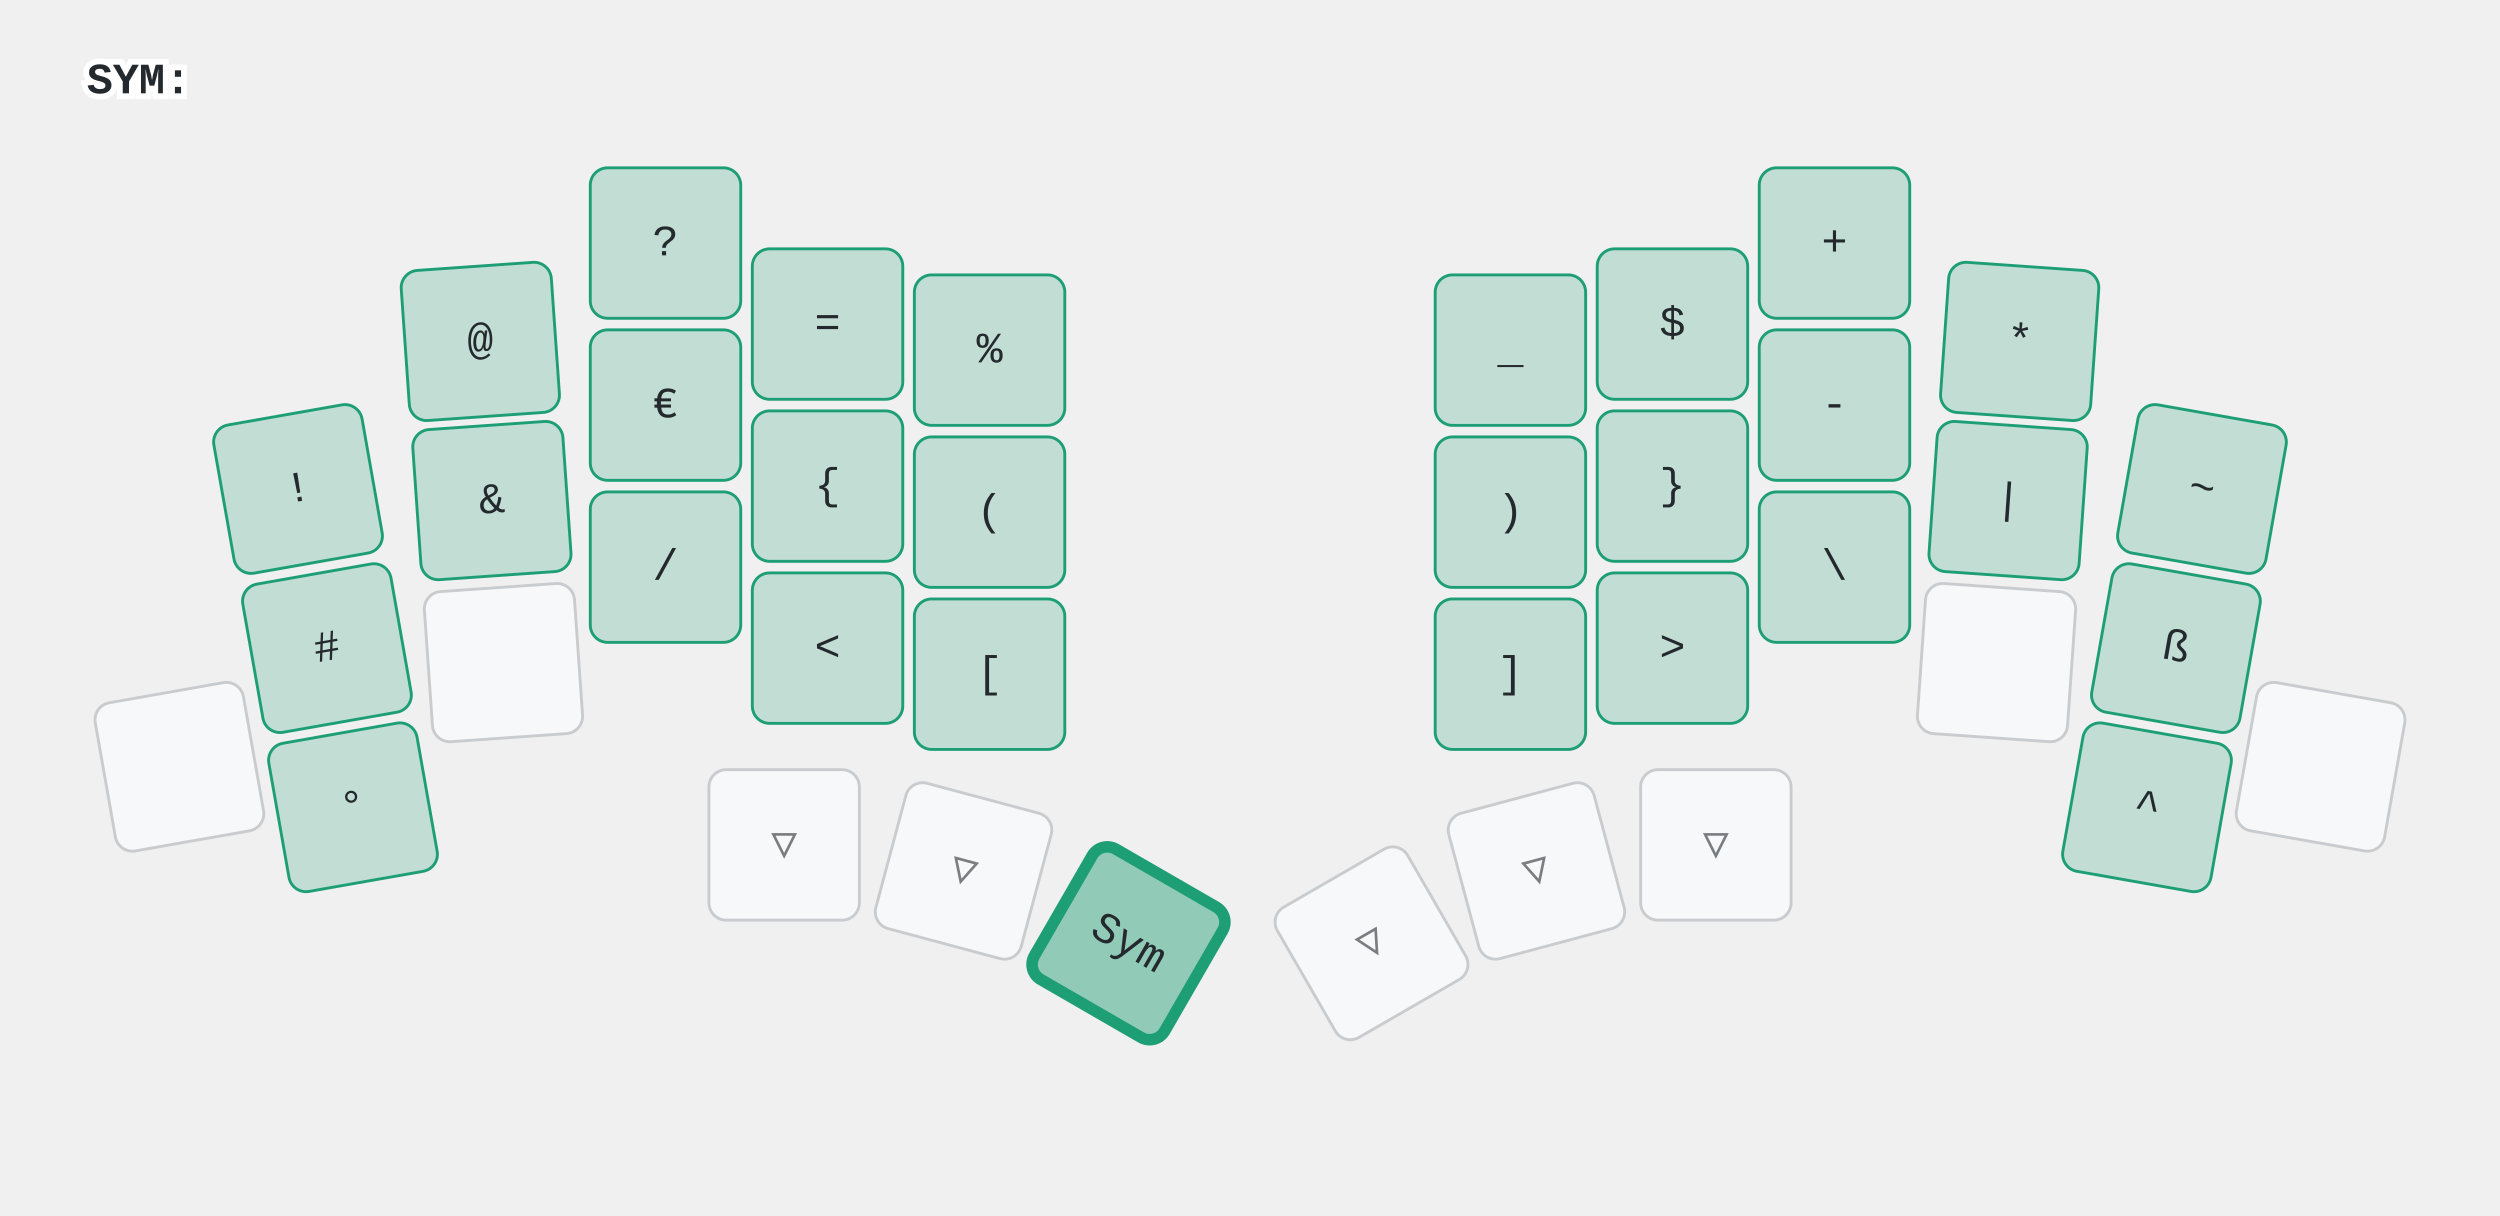
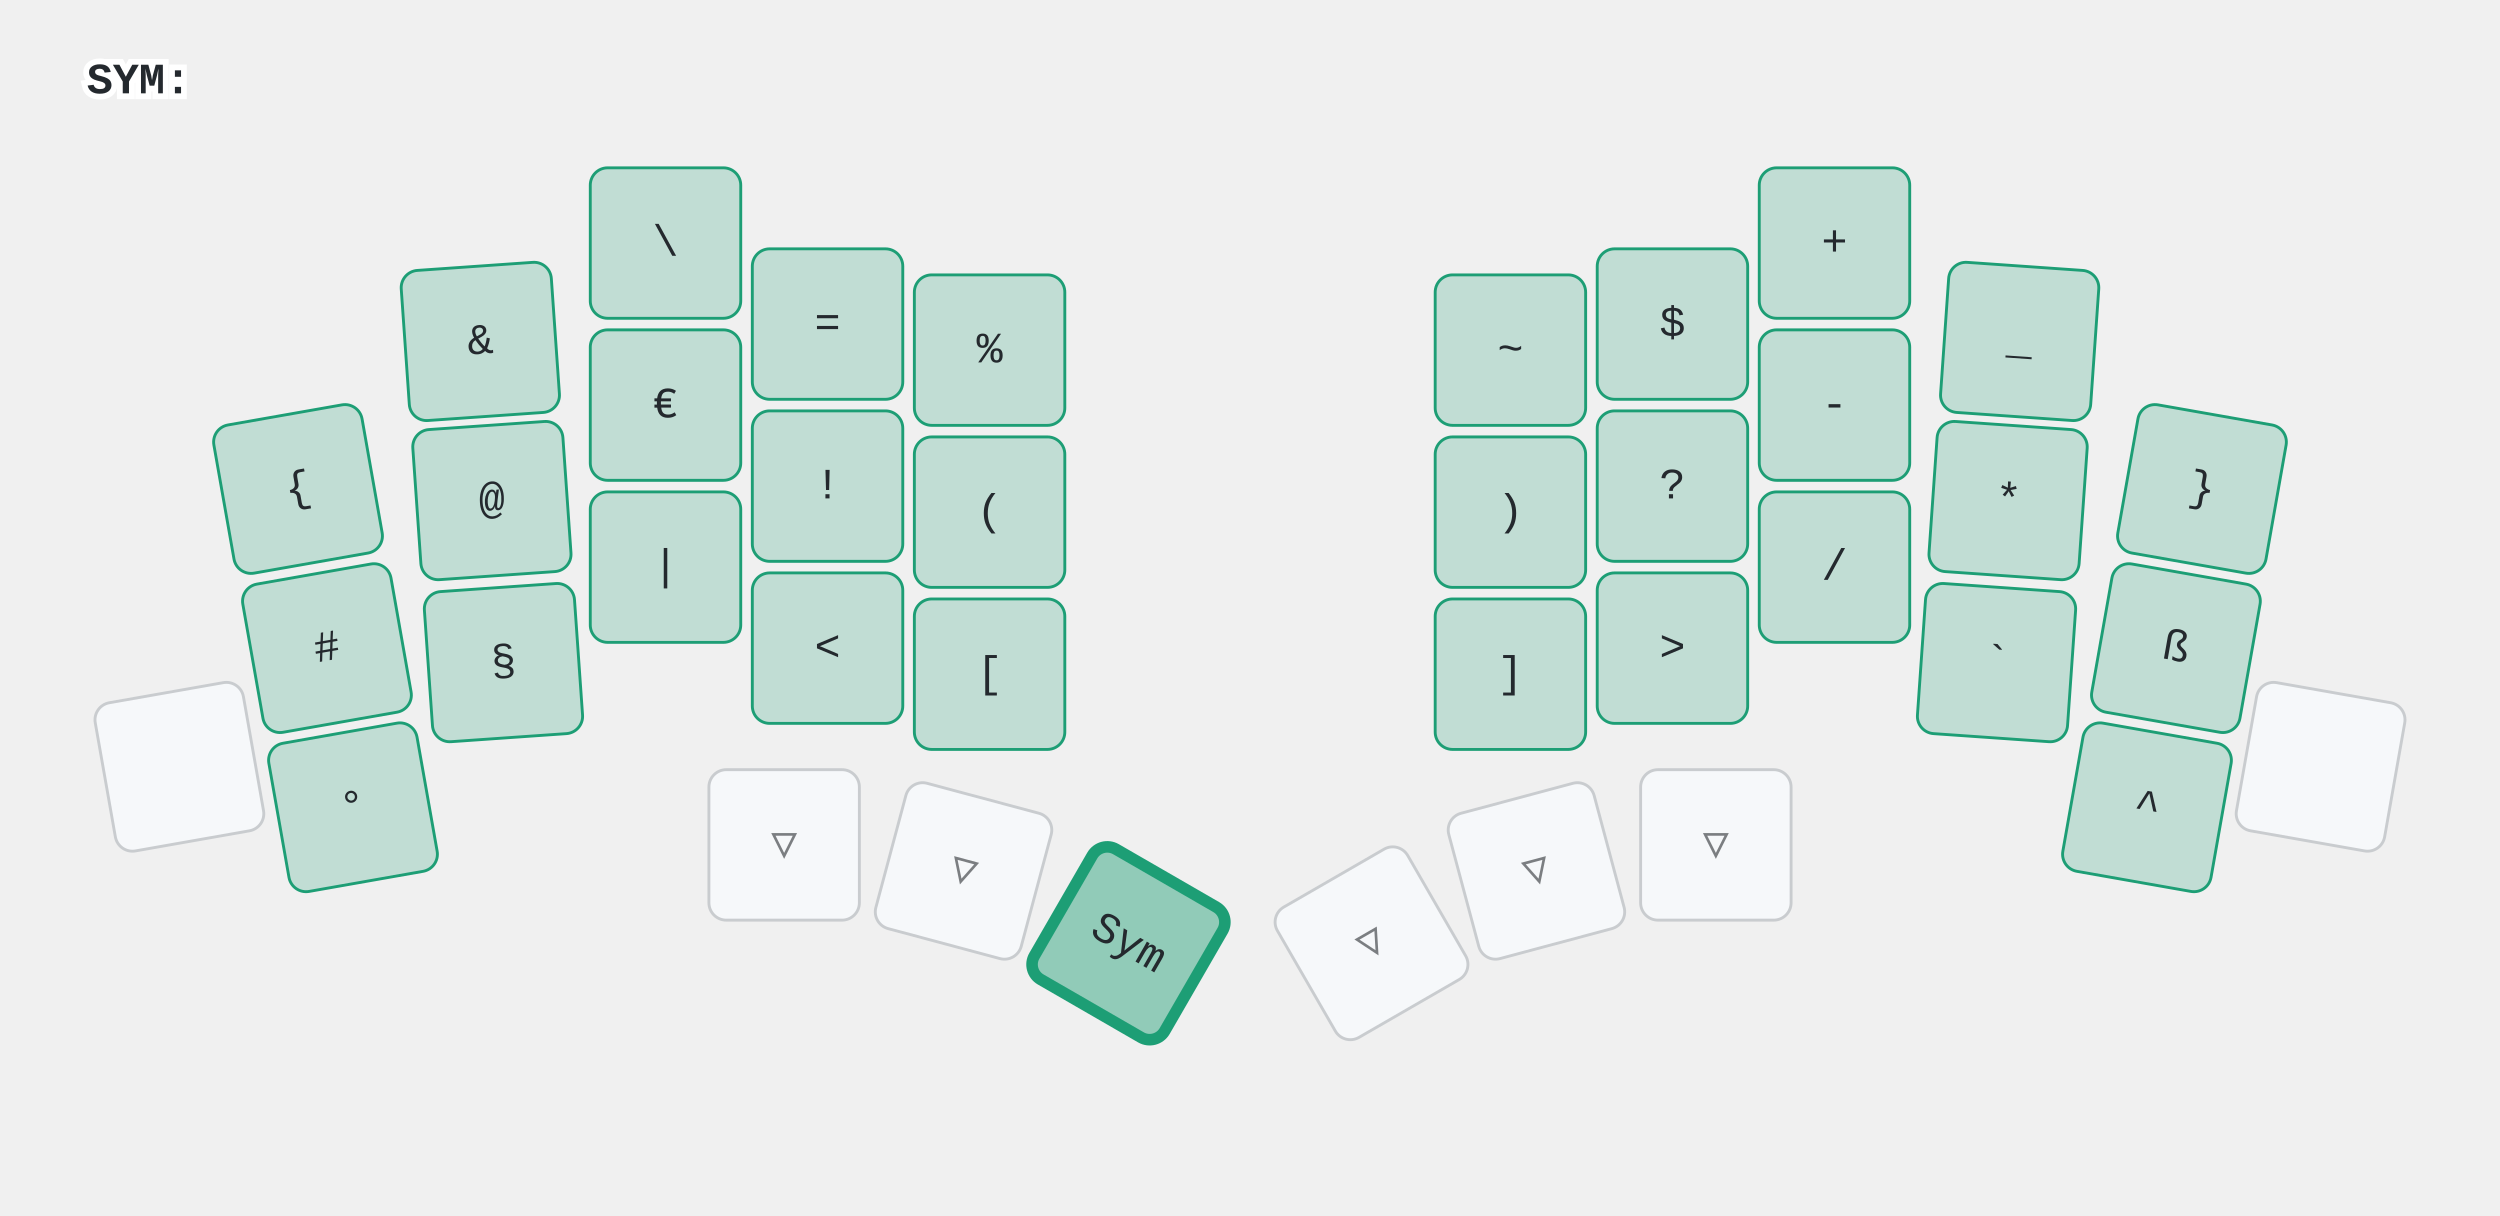
<svg xmlns="http://www.w3.org/2000/svg" width="1728" height="840" viewBox="0 0 864 420" class="keymap">
  <style>/* inherit to force styles through use tags */
svg path {
    fill: inherit;
}

/* font and background color specifications */
svg.keymap {
    font-family: SFMono-Regular,Consolas,Liberation Mono,Menlo,monospace;
    font-size: 14px;
    font-kerning: normal;
    text-rendering: optimizeLegibility;
    fill: #24292e;
}

/* default key styling */
rect.key {
    fill: #f6f8fa;
}

rect.key, rect.combo {
    stroke: #c9cccf;
    stroke-width: 1;
}

/* default key side styling, only used is draw_key_sides is set */
rect.side {
    filter: brightness(90%);
}

/* color accent for combo boxes */
rect.combo, rect.combo-separate {
    fill: #cdf;
}

/* color accent for held keys */
rect.held, rect.combo.held {
    fill: #fdd;
}

/* color accent for ghost (optional) keys */
rect.ghost, rect.combo.ghost {
    stroke-dasharray: 4, 4;
    stroke-width: 2;
}

text {
    text-anchor: middle;
    dominant-baseline: middle;
}

/* styling for layer labels */
text.label {
    font-weight: bold;
    text-anchor: start;
    stroke: white;
    stroke-width: 4;
    paint-order: stroke;
}

/* styling for optional footer */
text.footer {
    text-anchor: end;
    dominant-baseline: auto;
    stroke: white;
    stroke-width: 4;
    paint-order: stroke;
}

/* styling for combo tap, and key non-tap label text */
text.combo, text.hold, text.shifted, text.left, text.right {
    font-size: 11px;
}

text.hold {
    text-anchor: middle;
    dominant-baseline: auto;
}

text.shifted {
    text-anchor: middle;
    dominant-baseline: hanging;
}

text.left {
    text-anchor: start;
}

text.right {
    text-anchor: end;
}

text.layer-activator {
    text-decoration: underline;
}

/* styling for hold/shifted label text in combo box */
text.combo.hold, text.combo.shifted, text.combo.left, text.combo.right {
    font-size: 8px;
}

/* lighter symbol for transparent keys */
text.trans {
    fill: #7b7e81;
}

/* styling for combo dendrons */
path.combo {
    stroke-width: 1;
    stroke: gray;
    fill: none;
}

/* Start Tabler Icons Cleanup */
/* cannot use height/width with glyphs */
.icon-tabler &gt; path {
    fill: inherit;
    stroke: inherit;
    stroke-width: 2;
}
/* hide tabler's default box */
.icon-tabler &gt; path[stroke="none"][fill="none"] {
    visibility: hidden;
}
/* End Tabler Icons Cleanup */

@media (prefers-color-scheme: dark) {
svg.keymap { fill: #d1d6db; }
rect.key { fill: #3f4750; }
rect.key, rect.combo { stroke: #60666c; }
rect.combo, rect.combo-separate { fill: #1f3d7a; }
rect.held, rect.combo.held { fill: #854747; }
text.label, text.footer { stroke: black; }
text.trans { fill: #7e8184; }
path.combo { stroke: #7f7f7f; }

}

rect.key { stroke-width: 1; }
text { font-size: 15px; }
text.hold, text.shifted { font-size: 10px; }
rect.combo { fill: #7F77DD; fill-opacity: .35; stroke: #7F77DD; }

.layer-NAV rect.key.lay { fill: #378ADD; fill-opacity: .22; stroke: #378ADD; }
rect.key.trig-NAV { fill: #378ADD; fill-opacity: .45; stroke: #378ADD; }
rect.key.held.trig-NAV { stroke-width: 4; }

.layer-SYM rect.key.lay { fill: #1D9E75; fill-opacity: .22; stroke: #1D9E75; }
rect.key.trig-SYM { fill: #1D9E75; fill-opacity: .45; stroke: #1D9E75; }
rect.key.held.trig-SYM { stroke-width: 4; }

.layer-NUM rect.key.lay { fill: #BA7517; fill-opacity: .22; stroke: #BA7517; }
rect.key.trig-NUM { fill: #BA7517; fill-opacity: .45; stroke: #BA7517; }
rect.key.held.trig-NUM { stroke-width: 4; }

.layer-SYS rect.key.lay { fill: #888780; fill-opacity: .22; stroke: #888780; }
rect.key.trig-SYS { fill: #888780; fill-opacity: .45; stroke: #888780; }
rect.key.held.trig-SYS { stroke-width: 4; }
</style>
  <g transform="translate(30, 0)" class="layer-SYM">
    <text x="0" y="28" class="label" id="SYM">SYM:</text>
    <g transform="translate(0, 56)">
      <g transform="translate(73, 113) rotate(-10.0)" class="key lay keypos-0">
        <rect rx="6" ry="6" x="-26" y="-26" width="52" height="52" class="key lay" />
+         <text x="0" y="0" class="key lay tap">{</text>
+       </g>
+       <g transform="translate(136, 62) rotate(-4.0)" class="key lay keypos-1">
+         <rect rx="6" ry="6" x="-26" y="-26" width="52" height="52" class="key lay" />
+         <text x="0" y="0" class="key lay tap">&amp;</text>
+       </g>
+       <g transform="translate(200, 28)" class="key lay keypos-2">
+         <rect rx="6" ry="6" x="-26" y="-26" width="52" height="52" class="key lay" />
+         <text x="0" y="0" class="key lay tap">\</text>
+       </g>
+       <g transform="translate(256, 56)" class="key lay keypos-3">
+         <rect rx="6" ry="6" x="-26" y="-26" width="52" height="52" class="key lay" />
+         <text x="0" y="0" class="key lay tap">=</text>
+       </g>
+       <g transform="translate(312, 65)" class="key lay keypos-4">
+         <rect rx="6" ry="6" x="-26" y="-26" width="52" height="52" class="key lay" />
+         <text x="0" y="0" class="key lay tap">%</text>
+       </g>
+       <g transform="translate(492, 65)" class="key lay keypos-5">
+         <rect rx="6" ry="6" x="-26" y="-26" width="52" height="52" class="key lay" />
+         <text x="0" y="0" class="key lay tap">~</text>
+       </g>
+       <g transform="translate(548, 56)" class="key lay keypos-6">
+         <rect rx="6" ry="6" x="-26" y="-26" width="52" height="52" class="key lay" />
+         <text x="0" y="0" class="key lay tap">$</text>
+       </g>
+       <g transform="translate(604, 28)" class="key lay keypos-7">
+         <rect rx="6" ry="6" x="-26" y="-26" width="52" height="52" class="key lay" />
+         <text x="0" y="0" class="key lay tap">+</text>
+       </g>
+       <g transform="translate(668, 62) rotate(4.0)" class="key lay keypos-8">
+         <rect rx="6" ry="6" x="-26" y="-26" width="52" height="52" class="key lay" />
+         <text x="0" y="0" class="key lay tap">_</text>
+       </g>
+       <g transform="translate(731, 113) rotate(10.0)" class="key lay keypos-9">
+         <rect rx="6" ry="6" x="-26" y="-26" width="52" height="52" class="key lay" />
+         <text x="0" y="0" class="key lay tap">}</text>
+       </g>
+       <g transform="translate(83, 168) rotate(-10.0)" class="key lay keypos-10">
+         <rect rx="6" ry="6" x="-26" y="-26" width="52" height="52" class="key lay" />
+         <text x="0" y="0" class="key lay tap">#</text>
+       </g>
+       <g transform="translate(140, 117) rotate(-4.0)" class="key lay keypos-11">
+         <rect rx="6" ry="6" x="-26" y="-26" width="52" height="52" class="key lay" />
+         <text x="0" y="0" class="key lay tap">@</text>
+       </g>
+       <g transform="translate(200, 84)" class="key lay keypos-12">
+         <rect rx="6" ry="6" x="-26" y="-26" width="52" height="52" class="key lay" />
+         <text x="0" y="0" class="key lay tap">€</text>
+       </g>
+       <g transform="translate(256, 112)" class="key lay keypos-13">
+         <rect rx="6" ry="6" x="-26" y="-26" width="52" height="52" class="key lay" />
        <text x="0" y="0" class="key lay tap">!</text>
      </g>
-       <g transform="translate(136, 62) rotate(-4.0)" class="key lay keypos-1">
-         <rect rx="6" ry="6" x="-26" y="-26" width="52" height="52" class="key lay" />
-         <text x="0" y="0" class="key lay tap">@</text>
-       </g>
-       <g transform="translate(200, 28)" class="key lay keypos-2">
+       <g transform="translate(312, 121)" class="key lay keypos-14">
+         <rect rx="6" ry="6" x="-26" y="-26" width="52" height="52" class="key lay" />
+         <text x="0" y="0" class="key lay tap">(</text>
+       </g>
+       <g transform="translate(492, 121)" class="key lay keypos-15">
+         <rect rx="6" ry="6" x="-26" y="-26" width="52" height="52" class="key lay" />
+         <text x="0" y="0" class="key lay tap">)</text>
+       </g>
+       <g transform="translate(548, 112)" class="key lay keypos-16">
        <rect rx="6" ry="6" x="-26" y="-26" width="52" height="52" class="key lay" />
        <text x="0" y="0" class="key lay tap">?</text>
      </g>
-       <g transform="translate(256, 56)" class="key lay keypos-3">
-         <rect rx="6" ry="6" x="-26" y="-26" width="52" height="52" class="key lay" />
-         <text x="0" y="0" class="key lay tap">=</text>
-       </g>
-       <g transform="translate(312, 65)" class="key lay keypos-4">
-         <rect rx="6" ry="6" x="-26" y="-26" width="52" height="52" class="key lay" />
-         <text x="0" y="0" class="key lay tap">%</text>
-       </g>
-       <g transform="translate(492, 65)" class="key lay keypos-5">
-         <rect rx="6" ry="6" x="-26" y="-26" width="52" height="52" class="key lay" />
-         <text x="0" y="0" class="key lay tap">_</text>
-       </g>
-       <g transform="translate(548, 56)" class="key lay keypos-6">
-         <rect rx="6" ry="6" x="-26" y="-26" width="52" height="52" class="key lay" />
-         <text x="0" y="0" class="key lay tap">$</text>
-       </g>
-       <g transform="translate(604, 28)" class="key lay keypos-7">
-         <rect rx="6" ry="6" x="-26" y="-26" width="52" height="52" class="key lay" />
-         <text x="0" y="0" class="key lay tap">+</text>
-       </g>
-       <g transform="translate(668, 62) rotate(4.0)" class="key lay keypos-8">
+       <g transform="translate(604, 84)" class="key lay keypos-17">
+         <rect rx="6" ry="6" x="-26" y="-26" width="52" height="52" class="key lay" />
+         <text x="0" y="0" class="key lay tap">-</text>
+       </g>
+       <g transform="translate(664, 117) rotate(4.0)" class="key lay keypos-18">
        <rect rx="6" ry="6" x="-26" y="-26" width="52" height="52" class="key lay" />
        <text x="0" y="0" class="key lay tap">*</text>
-       </g>
-       <g transform="translate(731, 113) rotate(10.0)" class="key lay keypos-9">
-         <rect rx="6" ry="6" x="-26" y="-26" width="52" height="52" class="key lay" />
-         <text x="0" y="0" class="key lay tap">~</text>
-       </g>
-       <g transform="translate(83, 168) rotate(-10.0)" class="key lay keypos-10">
-         <rect rx="6" ry="6" x="-26" y="-26" width="52" height="52" class="key lay" />
-         <text x="0" y="0" class="key lay tap">#</text>
-       </g>
-       <g transform="translate(140, 117) rotate(-4.0)" class="key lay keypos-11">
-         <rect rx="6" ry="6" x="-26" y="-26" width="52" height="52" class="key lay" />
-         <text x="0" y="0" class="key lay tap">&amp;</text>
-       </g>
-       <g transform="translate(200, 84)" class="key lay keypos-12">
-         <rect rx="6" ry="6" x="-26" y="-26" width="52" height="52" class="key lay" />
-         <text x="0" y="0" class="key lay tap">€</text>
-       </g>
-       <g transform="translate(256, 112)" class="key lay keypos-13">
-         <rect rx="6" ry="6" x="-26" y="-26" width="52" height="52" class="key lay" />
-         <text x="0" y="0" class="key lay tap">{</text>
-       </g>
-       <g transform="translate(312, 121)" class="key lay keypos-14">
-         <rect rx="6" ry="6" x="-26" y="-26" width="52" height="52" class="key lay" />
-         <text x="0" y="0" class="key lay tap">(</text>
-       </g>
-       <g transform="translate(492, 121)" class="key lay keypos-15">
-         <rect rx="6" ry="6" x="-26" y="-26" width="52" height="52" class="key lay" />
-         <text x="0" y="0" class="key lay tap">)</text>
-       </g>
-       <g transform="translate(548, 112)" class="key lay keypos-16">
-         <rect rx="6" ry="6" x="-26" y="-26" width="52" height="52" class="key lay" />
-         <text x="0" y="0" class="key lay tap">}</text>
-       </g>
-       <g transform="translate(604, 84)" class="key lay keypos-17">
-         <rect rx="6" ry="6" x="-26" y="-26" width="52" height="52" class="key lay" />
-         <text x="0" y="0" class="key lay tap">-</text>
-       </g>
-       <g transform="translate(664, 117) rotate(4.0)" class="key lay keypos-18">
-         <rect rx="6" ry="6" x="-26" y="-26" width="52" height="52" class="key lay" />
-         <text x="0" y="0" class="key lay tap">|</text>
      </g>
      <g transform="translate(722, 168) rotate(10.0)" class="key lay keypos-19">
        <rect rx="6" ry="6" x="-26" y="-26" width="52" height="52" class="key lay" />
        <text x="0" y="0" class="key lay tap">ß</text>
      </g>
      <g transform="translate(32, 209) rotate(-10.0)" class="key keypos-20">
        <rect rx="6" ry="6" x="-26" y="-26" width="52" height="52" class="key" />
      </g>
      <g transform="translate(92, 223) rotate(-10.0)" class="key lay keypos-21">
        <rect rx="6" ry="6" x="-26" y="-26" width="52" height="52" class="key lay" />
        <text x="0" y="0" class="key lay tap">°</text>
      </g>
-       <g transform="translate(144, 173) rotate(-4.0)" class="key keypos-22">
-         <rect rx="6" ry="6" x="-26" y="-26" width="52" height="52" class="key" />
+       <g transform="translate(144, 173) rotate(-4.0)" class="key lay keypos-22">
+         <rect rx="6" ry="6" x="-26" y="-26" width="52" height="52" class="key lay" />
+         <text x="0" y="0" class="key lay tap">§</text>
      </g>
      <g transform="translate(200, 140)" class="key lay keypos-23">
        <rect rx="6" ry="6" x="-26" y="-26" width="52" height="52" class="key lay" />
+         <text x="0" y="0" class="key lay tap">|</text>
+       </g>
+       <g transform="translate(256, 168)" class="key lay keypos-24">
+         <rect rx="6" ry="6" x="-26" y="-26" width="52" height="52" class="key lay" />
+         <text x="0" y="0" class="key lay tap">&lt;</text>
+       </g>
+       <g transform="translate(312, 177)" class="key lay keypos-25">
+         <rect rx="6" ry="6" x="-26" y="-26" width="52" height="52" class="key lay" />
+         <text x="0" y="0" class="key lay tap">[</text>
+       </g>
+       <g transform="translate(492, 177)" class="key lay keypos-26">
+         <rect rx="6" ry="6" x="-26" y="-26" width="52" height="52" class="key lay" />
+         <text x="0" y="0" class="key lay tap">]</text>
+       </g>
+       <g transform="translate(548, 168)" class="key lay keypos-27">
+         <rect rx="6" ry="6" x="-26" y="-26" width="52" height="52" class="key lay" />
+         <text x="0" y="0" class="key lay tap">&gt;</text>
+       </g>
+       <g transform="translate(604, 140)" class="key lay keypos-28">
+         <rect rx="6" ry="6" x="-26" y="-26" width="52" height="52" class="key lay" />
        <text x="0" y="0" class="key lay tap">/</text>
      </g>
-       <g transform="translate(256, 168)" class="key lay keypos-24">
-         <rect rx="6" ry="6" x="-26" y="-26" width="52" height="52" class="key lay" />
-         <text x="0" y="0" class="key lay tap">&lt;</text>
-       </g>
-       <g transform="translate(312, 177)" class="key lay keypos-25">
-         <rect rx="6" ry="6" x="-26" y="-26" width="52" height="52" class="key lay" />
-         <text x="0" y="0" class="key lay tap">[</text>
-       </g>
-       <g transform="translate(492, 177)" class="key lay keypos-26">
-         <rect rx="6" ry="6" x="-26" y="-26" width="52" height="52" class="key lay" />
-         <text x="0" y="0" class="key lay tap">]</text>
-       </g>
-       <g transform="translate(548, 168)" class="key lay keypos-27">
-         <rect rx="6" ry="6" x="-26" y="-26" width="52" height="52" class="key lay" />
-         <text x="0" y="0" class="key lay tap">&gt;</text>
-       </g>
-       <g transform="translate(604, 140)" class="key lay keypos-28">
-         <rect rx="6" ry="6" x="-26" y="-26" width="52" height="52" class="key lay" />
-         <text x="0" y="0" class="key lay tap">\</text>
-       </g>
-       <g transform="translate(660, 173) rotate(4.0)" class="key keypos-29">
-         <rect rx="6" ry="6" x="-26" y="-26" width="52" height="52" class="key" />
+       <g transform="translate(660, 173) rotate(4.0)" class="key lay keypos-29">
+         <rect rx="6" ry="6" x="-26" y="-26" width="52" height="52" class="key lay" />
+         <text x="0" y="0" class="key lay tap">`</text>
      </g>
      <g transform="translate(712, 223) rotate(10.0)" class="key lay keypos-30">
        <rect rx="6" ry="6" x="-26" y="-26" width="52" height="52" class="key lay" />
        <text x="0" y="0" class="key lay tap">^</text>
      </g>
      <g transform="translate(772, 209) rotate(10.0)" class="key keypos-31">
        <rect rx="6" ry="6" x="-26" y="-26" width="52" height="52" class="key" />
      </g>
      <g transform="translate(241, 236)" class="key trans keypos-32">
        <rect rx="6" ry="6" x="-26" y="-26" width="52" height="52" class="key trans" />
        <text x="0" y="0" class="key trans tap">▽</text>
      </g>
      <g transform="translate(303, 245) rotate(15.0)" class="key trans keypos-33">
        <rect rx="6" ry="6" x="-26" y="-26" width="52" height="52" class="key trans" />
        <text x="0" y="0" class="key trans tap">▽</text>
      </g>
      <g transform="translate(360, 270) rotate(30.0)" class="key held trig-SYM keypos-34">
        <rect rx="6" ry="6" x="-26" y="-26" width="52" height="52" class="key held trig-SYM" />
        <text x="0" y="0" class="key held trig-SYM tap">Sym</text>
      </g>
      <g transform="translate(444, 270) rotate(-30.0)" class="key trans keypos-35">
        <rect rx="6" ry="6" x="-26" y="-26" width="52" height="52" class="key trans" />
        <text x="0" y="0" class="key trans tap">▽</text>
      </g>
      <g transform="translate(501, 245) rotate(-15.0)" class="key trans keypos-36">
        <rect rx="6" ry="6" x="-26" y="-26" width="52" height="52" class="key trans" />
        <text x="0" y="0" class="key trans tap">▽</text>
      </g>
      <g transform="translate(563, 236)" class="key trans keypos-37">
        <rect rx="6" ry="6" x="-26" y="-26" width="52" height="52" class="key trans" />
        <text x="0" y="0" class="key trans tap">▽</text>
      </g>
    </g>
  </g>
</svg>
